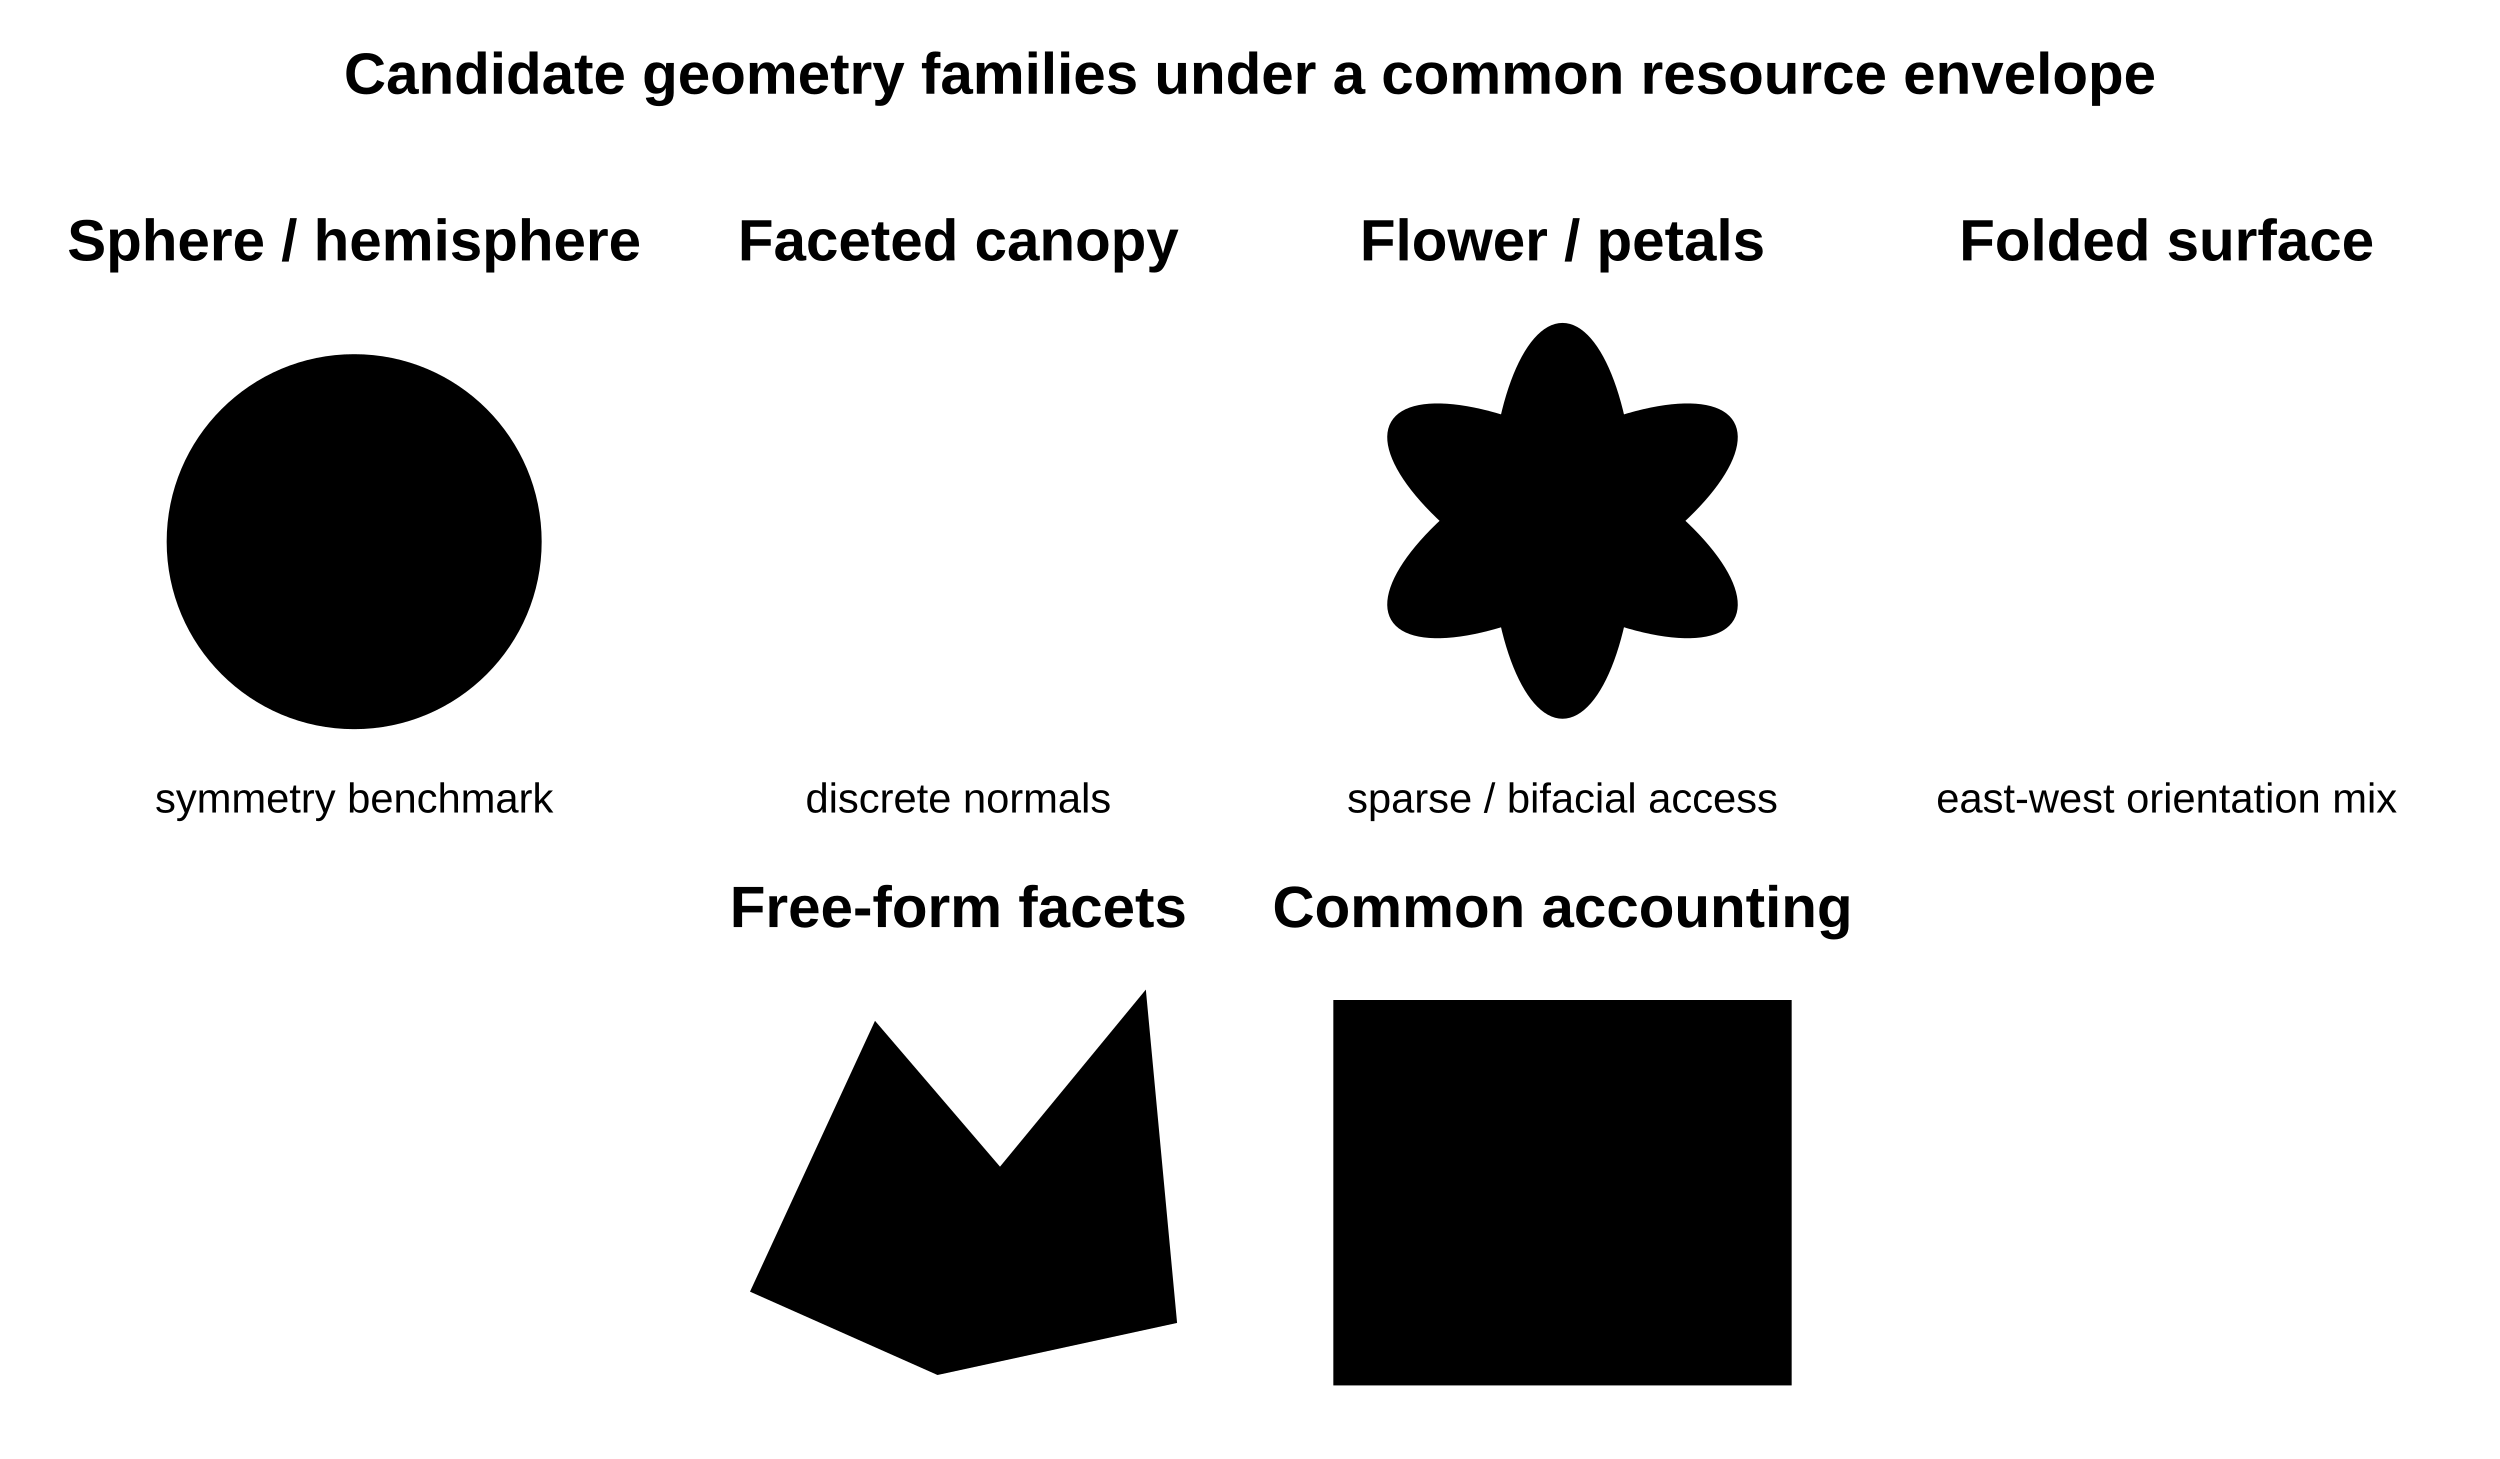
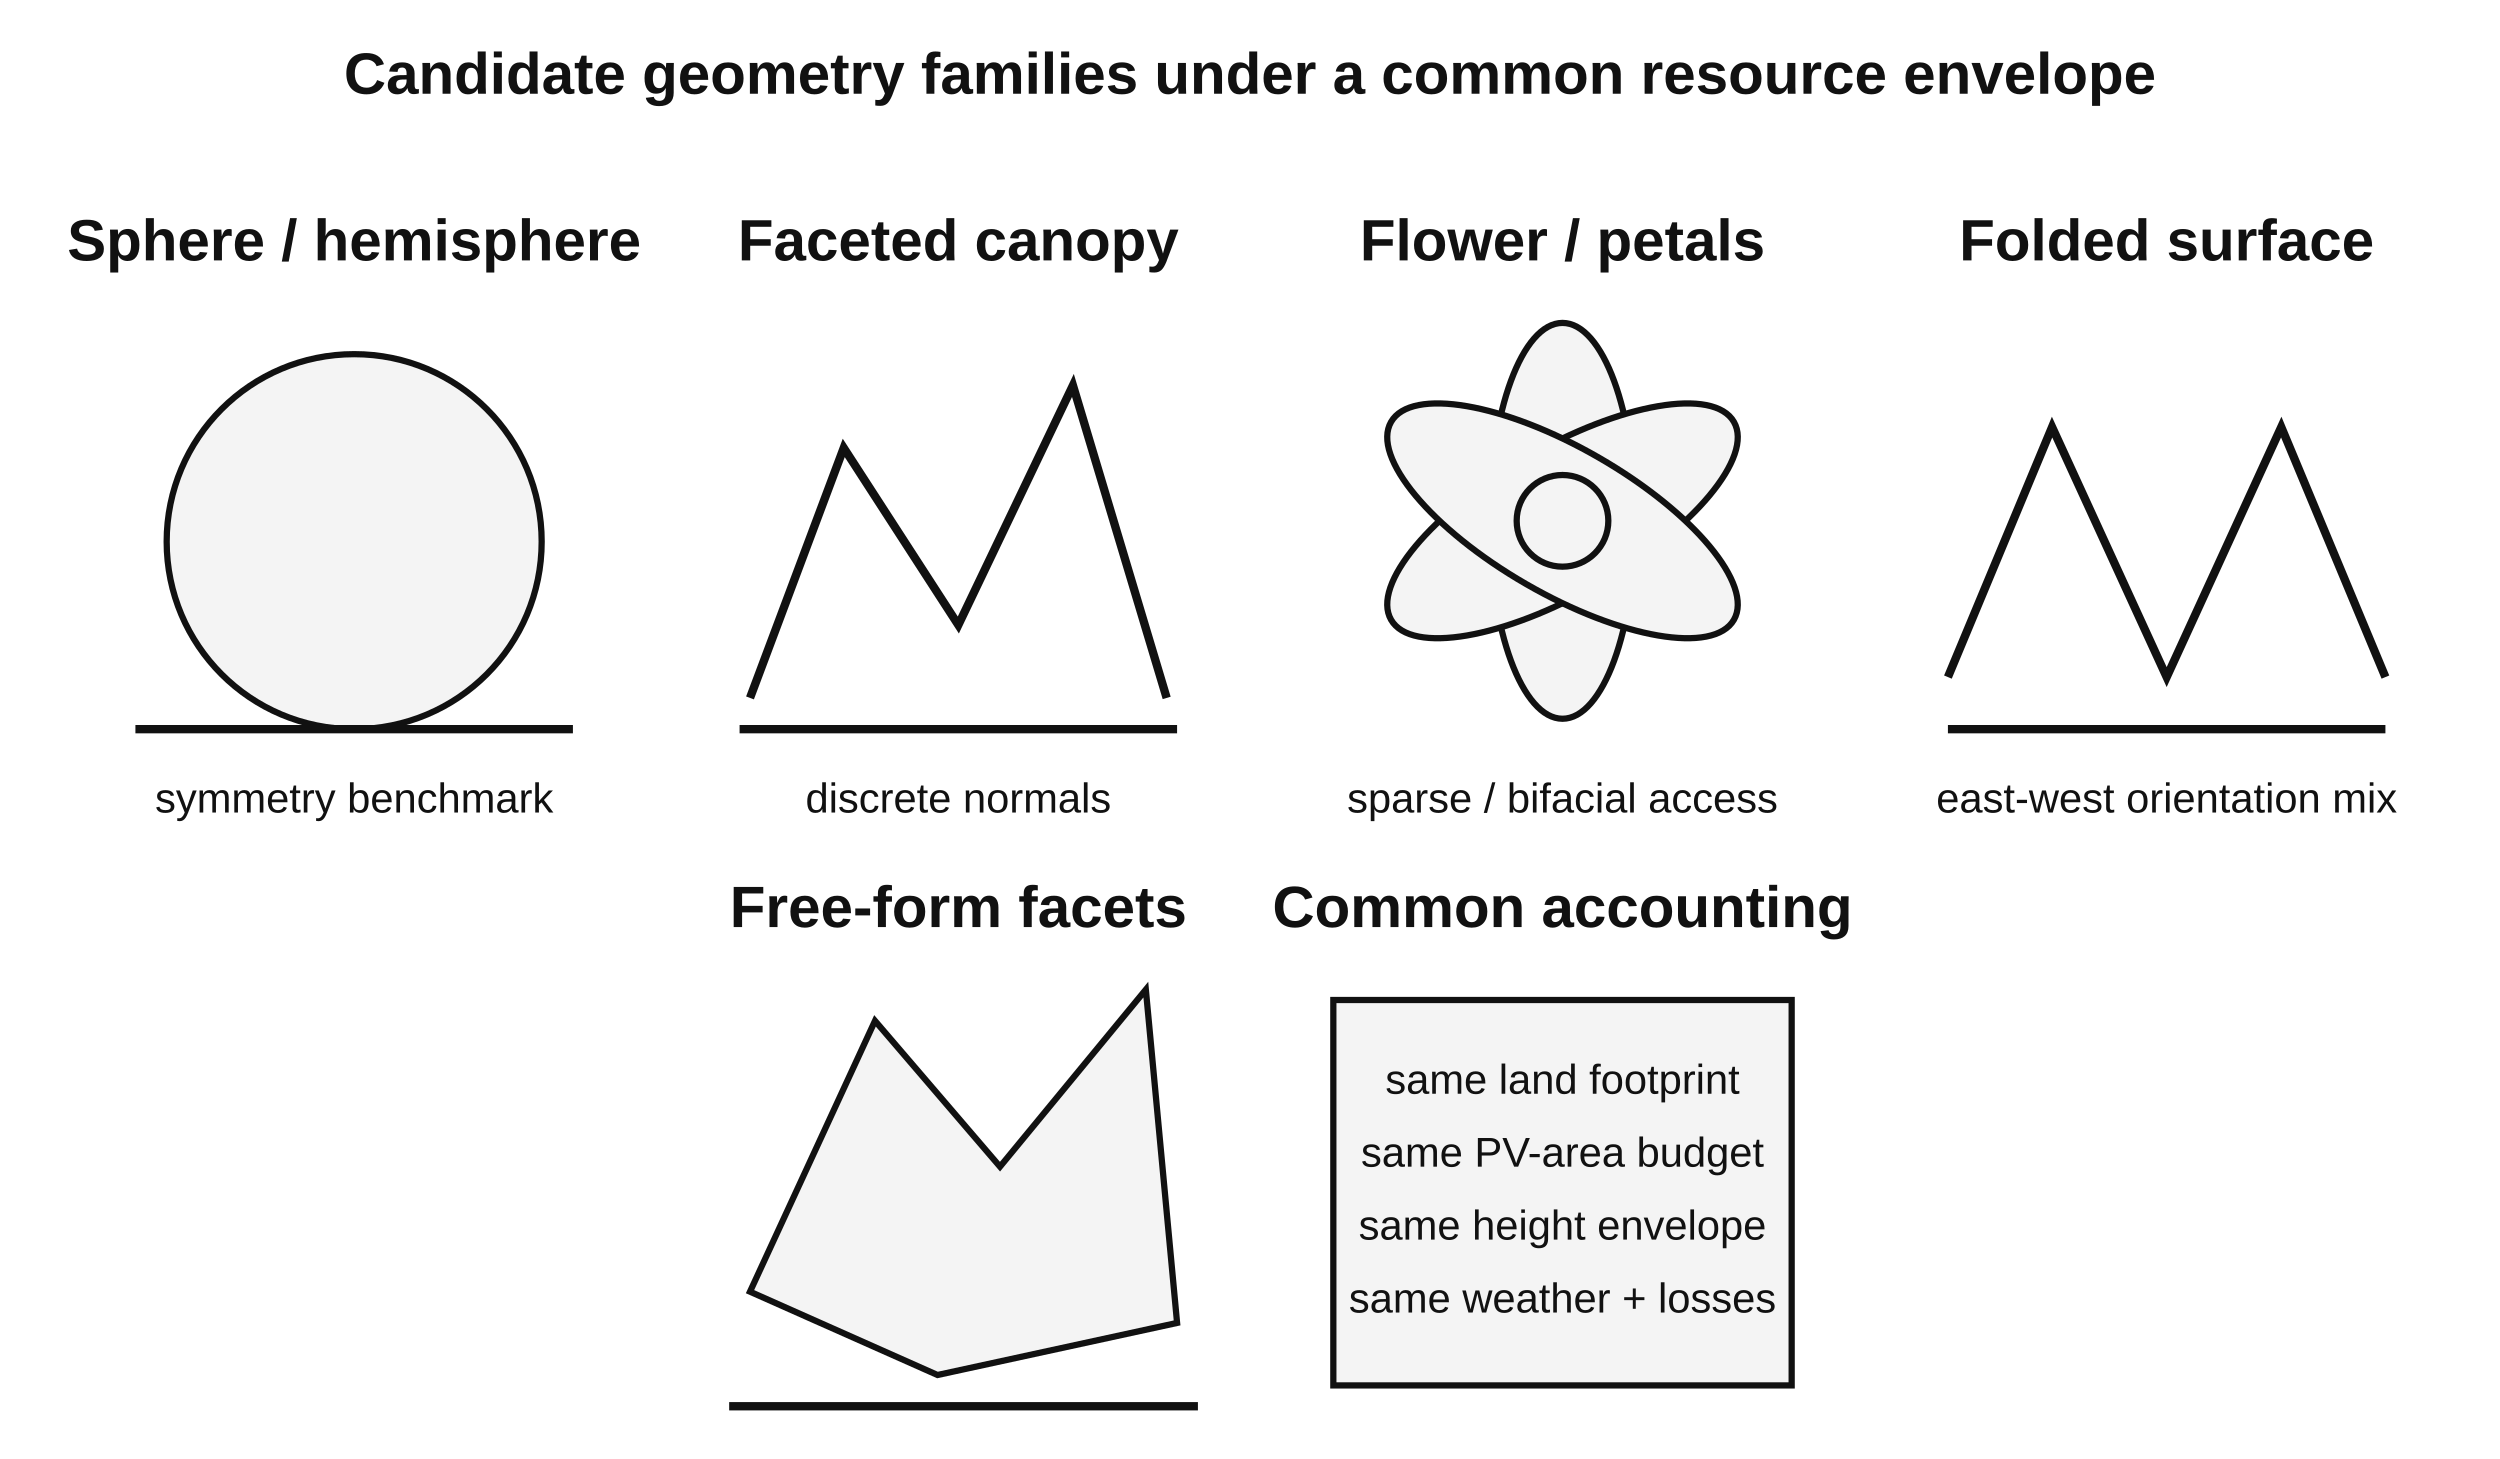
<svg xmlns="http://www.w3.org/2000/svg" width="1200" height="700" viewBox="0 0 1200 700">
-   <style>text{font-family:Arial,sans-serif;fill: number 111}.t{font-size:28px;font-weight:bold}.s{font-size:20px}.l{stroke: number 111;stroke-width:4;fill:none}.f{stroke: number 111;stroke-width:3;fill: number f4f4f4}</style>
+   <style>text{font-family:Arial,sans-serif;fill:#111}.t{font-size:28px;font-weight:bold}.s{font-size:20px}.l{stroke:#111;stroke-width:4;fill:none}.f{stroke:#111;stroke-width:3;fill:#f4f4f4}</style>
  <text x="600" y="45" text-anchor="middle" class="t">Candidate geometry families under a common resource envelope</text>
  <g transform="translate(40,90)">
    <text x="130" y="35" text-anchor="middle" class="t">Sphere / hemisphere</text>
    <circle cx="130" cy="170" r="90" class="f" />
    <line x1="25" y1="260" x2="235" y2="260" class="l" />
    <text x="130" y="300" text-anchor="middle" class="s">symmetry benchmark</text>
  </g>
  <g transform="translate(330,90)">
    <text x="130" y="35" text-anchor="middle" class="t">Faceted canopy</text>
    <polyline points="30,245 75,125 130,210 185,95 230,245" class="l" />
    <line x1="25" y1="260" x2="235" y2="260" class="l" />
    <text x="130" y="300" text-anchor="middle" class="s">discrete normals</text>
  </g>
  <g transform="translate(620,90)">
    <text x="130" y="35" text-anchor="middle" class="t">Flower / petals</text>
    <ellipse cx="130" cy="160" rx="35" ry="95" class="f" />
    <ellipse cx="130" cy="160" rx="35" ry="95" class="f" transform="rotate(60 130 160)" />
    <ellipse cx="130" cy="160" rx="35" ry="95" class="f" transform="rotate(120 130 160)" />
    <circle cx="130" cy="160" r="22" class="f" />
    <text x="130" y="300" text-anchor="middle" class="s">sparse / bifacial access</text>
  </g>
  <g transform="translate(910,90)">
    <text x="130" y="35" text-anchor="middle" class="t">Folded surface</text>
    <polyline points="25,235 75,115 130,235 185,115 235,235" class="l" />
    <line x1="25" y1="260" x2="235" y2="260" class="l" />
    <text x="130" y="300" text-anchor="middle" class="s">east-west orientation mix</text>
  </g>
  <g transform="translate(330,410)">
    <text x="130" y="35" text-anchor="middle" class="t">Free-form facets</text>
    <polygon points="30,210 90,80 150,150 220,65 235,225 120,250" class="f" />
    <line x1="20" y1="265" x2="245" y2="265" class="l" />
    <text x="130" y="305" text-anchor="middle" class="s">optimisation search space</text>
  </g>
  <g transform="translate(620,410)">
    <text x="130" y="35" text-anchor="middle" class="t">Common accounting</text>
    <rect x="20" y="70" width="220" height="185" class="f" />
    <text x="130" y="115" text-anchor="middle" class="s">same land footprint</text>
    <text x="130" y="150" text-anchor="middle" class="s">same PV-area budget</text>
    <text x="130" y="185" text-anchor="middle" class="s">same height envelope</text>
    <text x="130" y="220" text-anchor="middle" class="s">same weather + losses</text>
  </g>
</svg>
